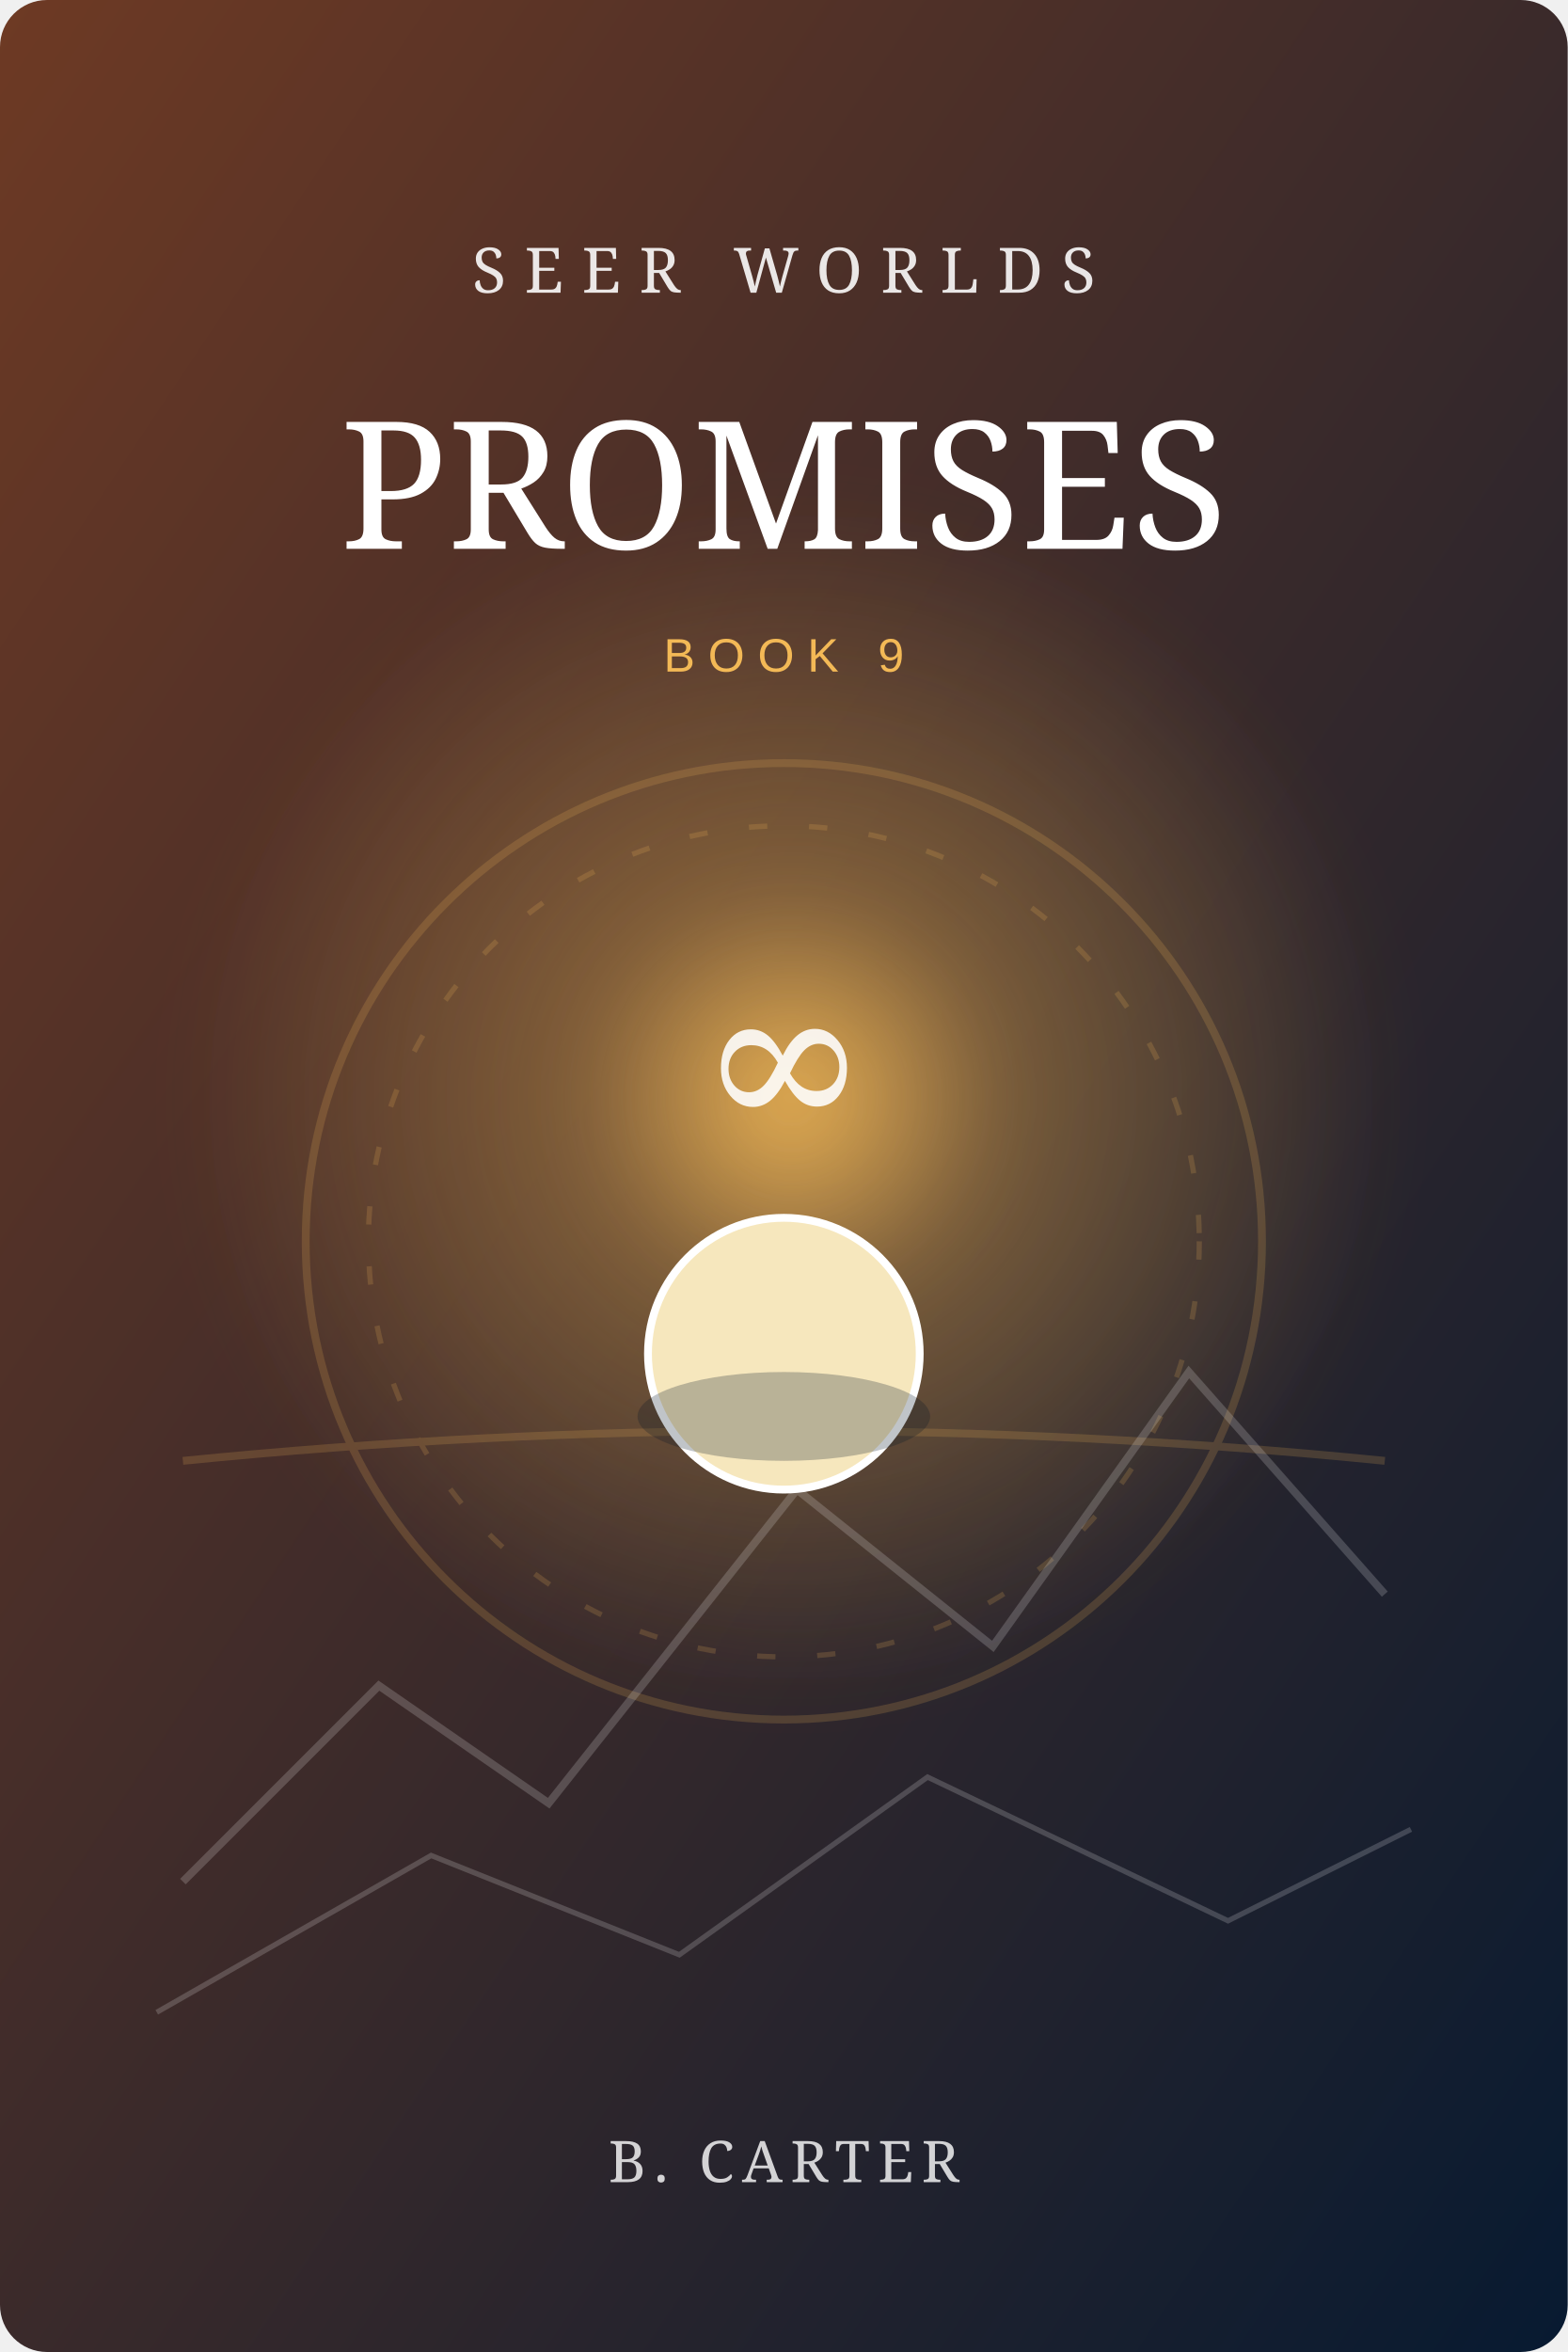
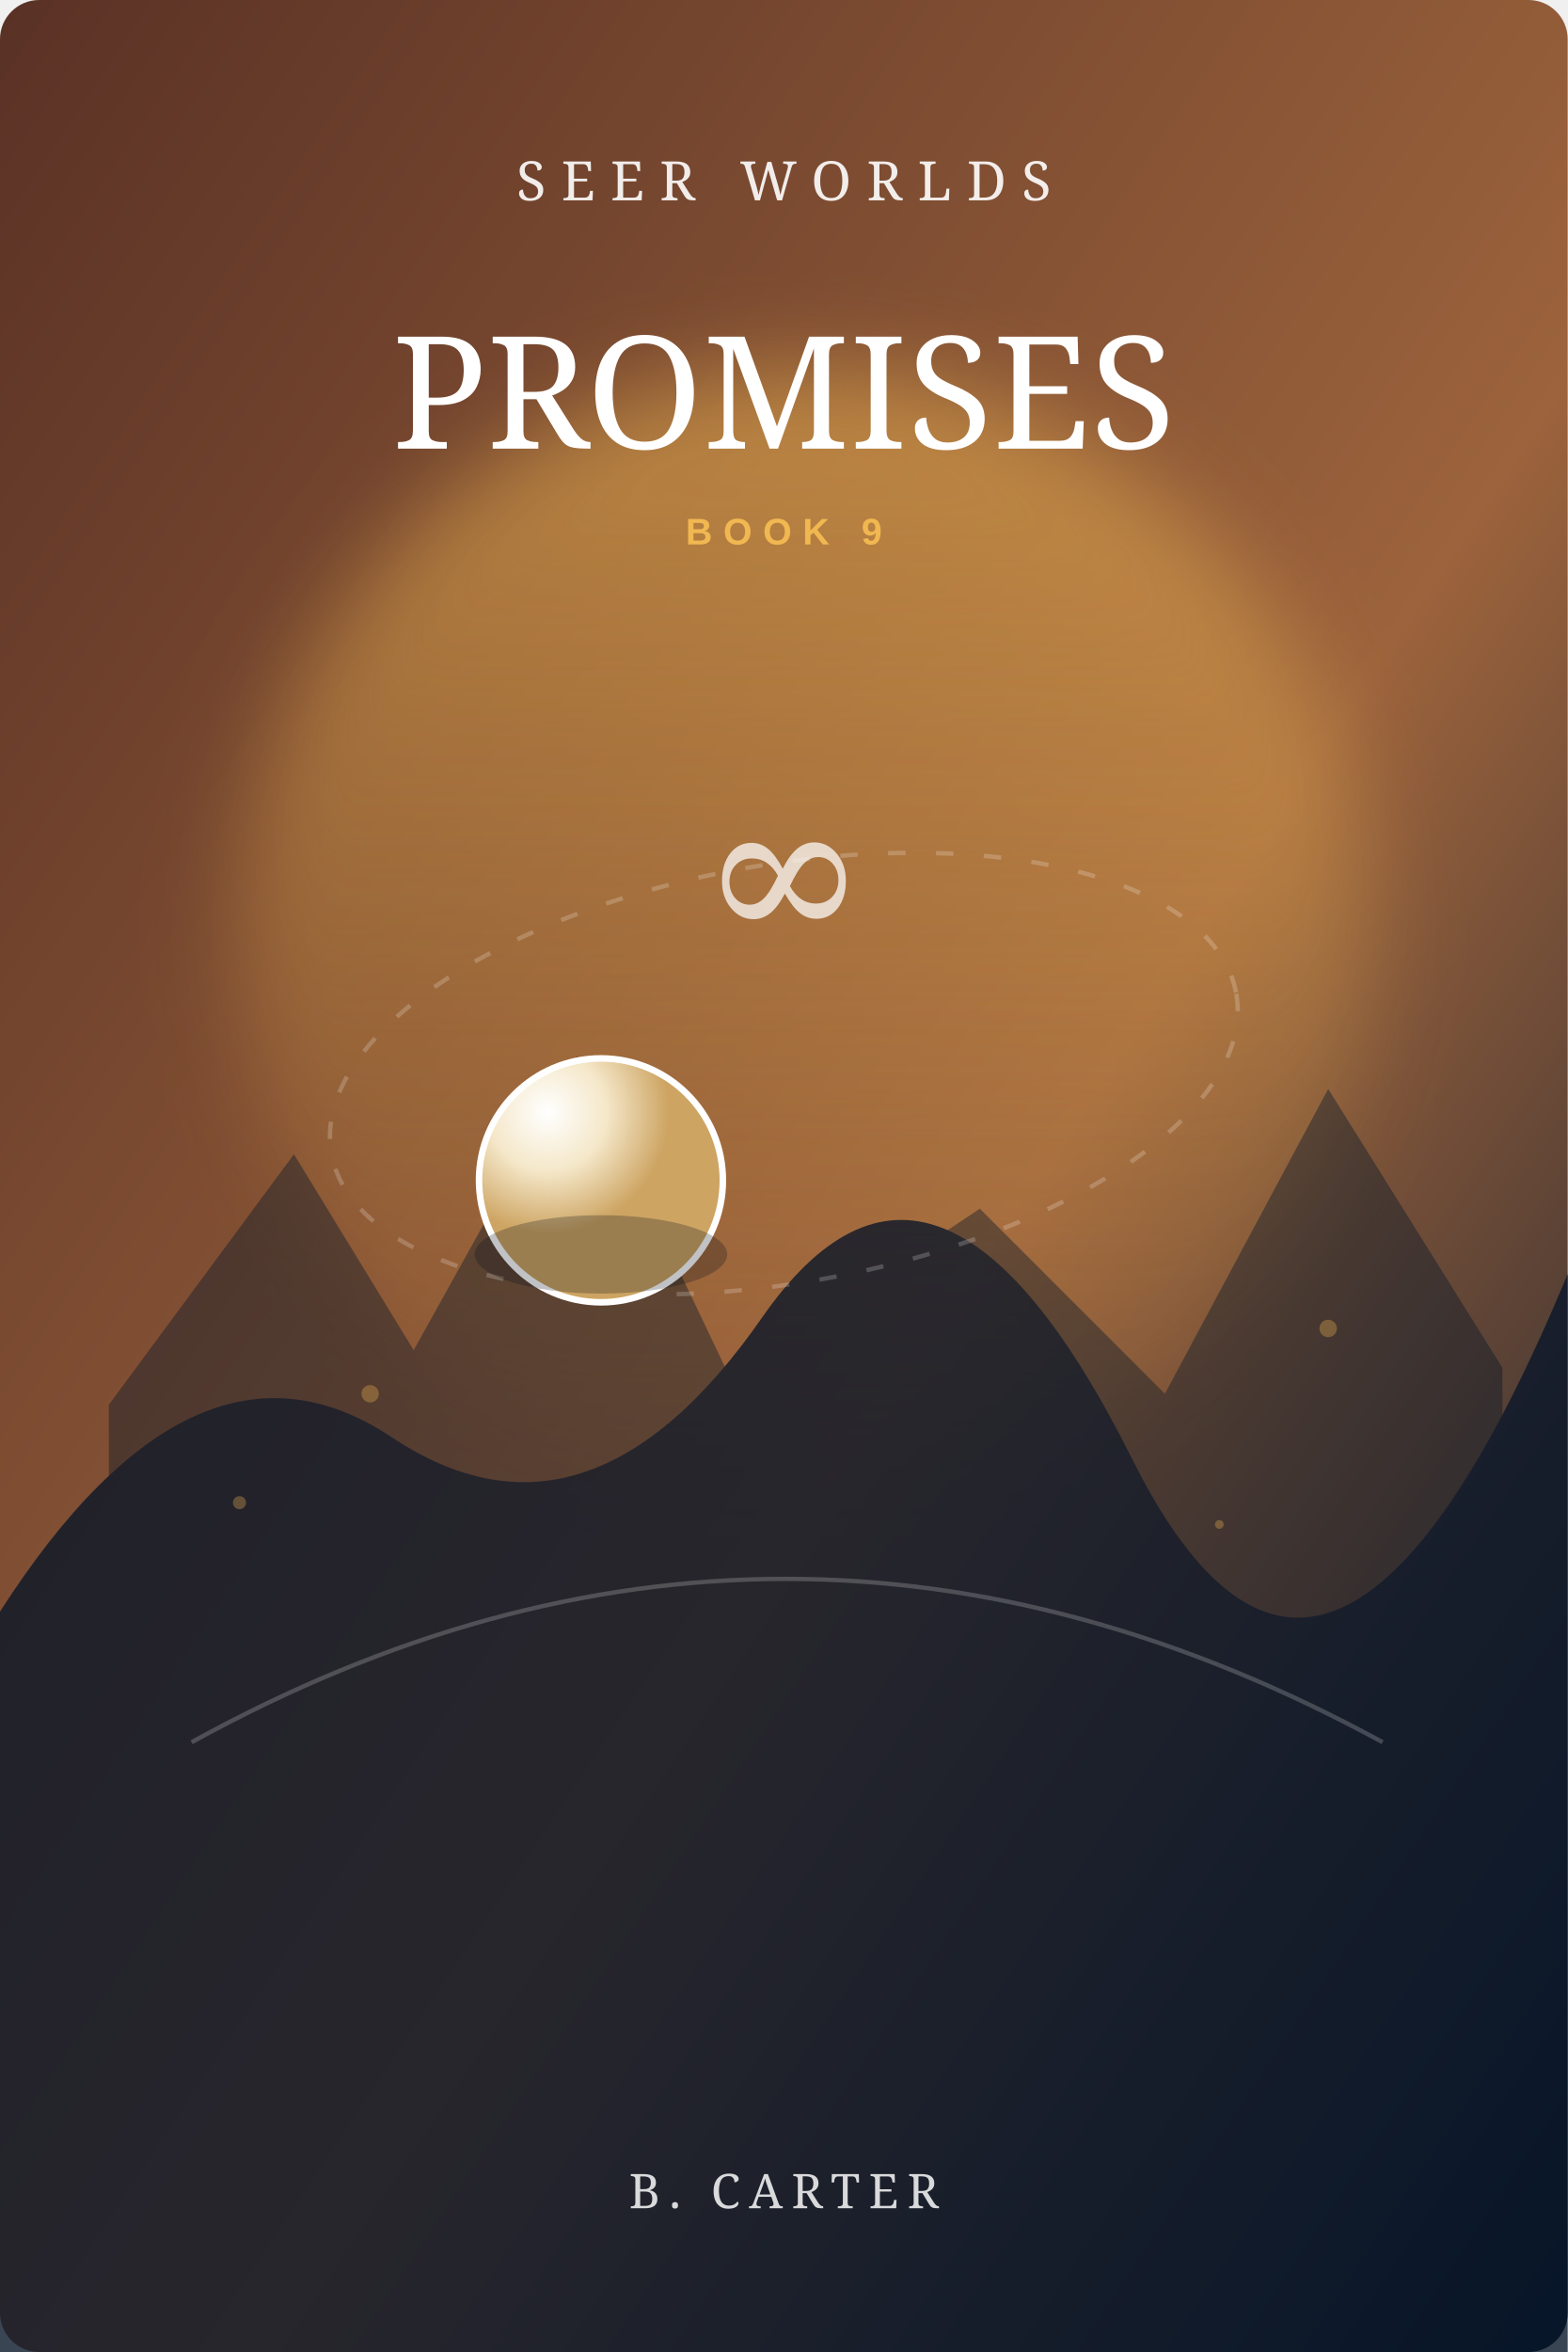
- <svg xmlns="http://www.w3.org/2000/svg" width="600" height="900" viewBox="0 0 600 900">
+ <svg xmlns="http://www.w3.org/2000/svg" width="720" height="1080" viewBox="0 0 720 1080">
  <defs>
-     <linearGradient id="bg" x1="0" y1="0" x2="1" y2="1">
-       <stop offset="0" stop-color="#6e3a24" />
-       <stop offset="1" stop-color="#071a31" />
+     <linearGradient id="sky" x1="0" y1="0" x2="1" y2="1">
+       <stop stop-color="#593125" />
+       <stop offset=".58" stop-color="#9c633c" />
+       <stop offset="1" stop-color="#07182d" />
    </linearGradient>
-     <radialGradient id="glow">
-       <stop offset="0" stop-color="#f3b956" stop-opacity=".95" />
-       <stop offset=".35" stop-color="#f3b956" stop-opacity=".35" />
-       <stop offset="1" stop-color="#f3b956" stop-opacity="0" />
+     <linearGradient id="sun" x1="0" y1="0" x2="0" y2="1">
+       <stop stop-color="#f1b751" stop-opacity=".95" />
+       <stop offset="1" stop-color="#f1b751" stop-opacity="0" />
+     </linearGradient>
+     <radialGradient id="dot" cx=".28" cy=".22">
+       <stop stop-color="#fff" />
+       <stop offset=".48" stop-color="#f5e8ca" />
+       <stop offset="1" stop-color="#cda462" />
    </radialGradient>
-     <filter id="soft">
-       <feGaussianBlur stdDeviation="13" />
+     <filter id="blur">
+       <feGaussianBlur stdDeviation="20" />
    </filter>
  </defs>
-   <rect width="600" height="900" rx="18" fill="url(#bg)" />
-   <circle cx="303" cy="420" r="230" fill="url(#glow)" filter="url(#soft)" />
-   <g opacity=".18" stroke="#f3b956" fill="none">
-     <circle cx="300" cy="475" r="183" stroke-width="3" />
-     <circle cx="300" cy="475" r="159" stroke-width="2" stroke-dasharray="7 16" />
-     <path d="M70 559 Q300 536 530 559" stroke-width="3" />
+   <rect width="720" height="1080" rx="18" fill="url(#sky)" />
+   <circle cx="369" cy="430" r="260" fill="url(#sun)" filter="url(#blur)" opacity=".56" />
+   <g fill="#061528" opacity=".78">
+     <path d="M0 740 Q90 600 180 660 T350 605 T520 670 T720 585 V1080 H0Z" />
+     <path d="M50 645 L135 530 L190 620 L265 485 L335 632 L450 555 L535 640 L610 500 L690 628 V1080 H50Z" opacity=".52" />
  </g>
-   <g fill="none" stroke="#ffffff" opacity=".18">
-     <path d="M70 720 L145 645 L210 690 L305 570 L380 630 L455 525 L530 610" stroke-width="3" />
-     <path d="M60 770 L165 710 L260 748 L355 680 L470 735 L540 700" stroke-width="2" />
+   <g fill="#f1b751" opacity=".32">
+     <circle cx="110" cy="690" r="3" />
+     <circle cx="170" cy="640" r="4" />
+     <circle cx="610" cy="610" r="4" />
+     <circle cx="560" cy="700" r="2" />
  </g>
-   <circle cx="300" cy="518" r="52" fill="#f6e7bd" stroke="#ffffff" stroke-width="3" />
-   <ellipse cx="300" cy="542" rx="56" ry="17" fill="#031224" opacity=".25" />
-   <text x="300" y="112" text-anchor="middle" font-family="Georgia,serif" font-size="24" letter-spacing="7" fill="#ffffff" opacity=".88">SEER WORLDS</text>
-   <text x="300" y="210" text-anchor="middle" font-family="Georgia,serif" font-size="68" fill="#ffffff">PROMISES</text>
-   <text x="300" y="257" text-anchor="middle" font-family="Arial,sans-serif" font-size="18" letter-spacing="5" fill="#f3b956">BOOK 9</text>
-   <text x="300" y="432" text-anchor="middle" font-family="Georgia,serif" font-size="78" fill="#ffffff" opacity=".88">∞</text>
-   <text x="300" y="835" text-anchor="middle" font-family="Georgia,serif" font-size="22" letter-spacing="3" fill="#ffffff" opacity=".8">B. CARTER</text>
+   <g stroke="#fff" opacity=".20" fill="none">
+     <ellipse cx="360" cy="493" rx="211" ry="96" stroke-width="2" stroke-dasharray="8 14" transform="rotate(-10 360 493)" />
+     <path d="M88 800 Q360 650 635 800" stroke-width="2" />
+   </g>
+   <circle cx="276.0" cy="542" r="56" fill="url(#dot)" stroke="#fff" stroke-width="3" />
+   <ellipse cx="276.0" cy="576" rx="58" ry="18" fill="#020b16" opacity=".25" />
+   <text x="360" y="92" text-anchor="middle" fill="#fff" opacity=".9" font-family="Georgia,serif" font-size="25" letter-spacing="7">SEER WORLDS</text>
+   <text x="360" y="206" text-anchor="middle" fill="#fff" font-family="Georgia,serif" font-size="72">PROMISES</text>
+   <text x="360" y="250" text-anchor="middle" fill="#f1b751" font-family="Arial,sans-serif" font-size="17" font-weight="700" letter-spacing="5">BOOK 9</text>
+   <text x="360" y="432" text-anchor="middle" fill="#fff" opacity=".72" font-family="Georgia,serif" font-size="92">∞</text>
+   <text x="360" y="1014" text-anchor="middle" fill="#fff" opacity=".83" font-family="Georgia,serif" font-size="22" letter-spacing="4">B. CARTER</text>
</svg>
